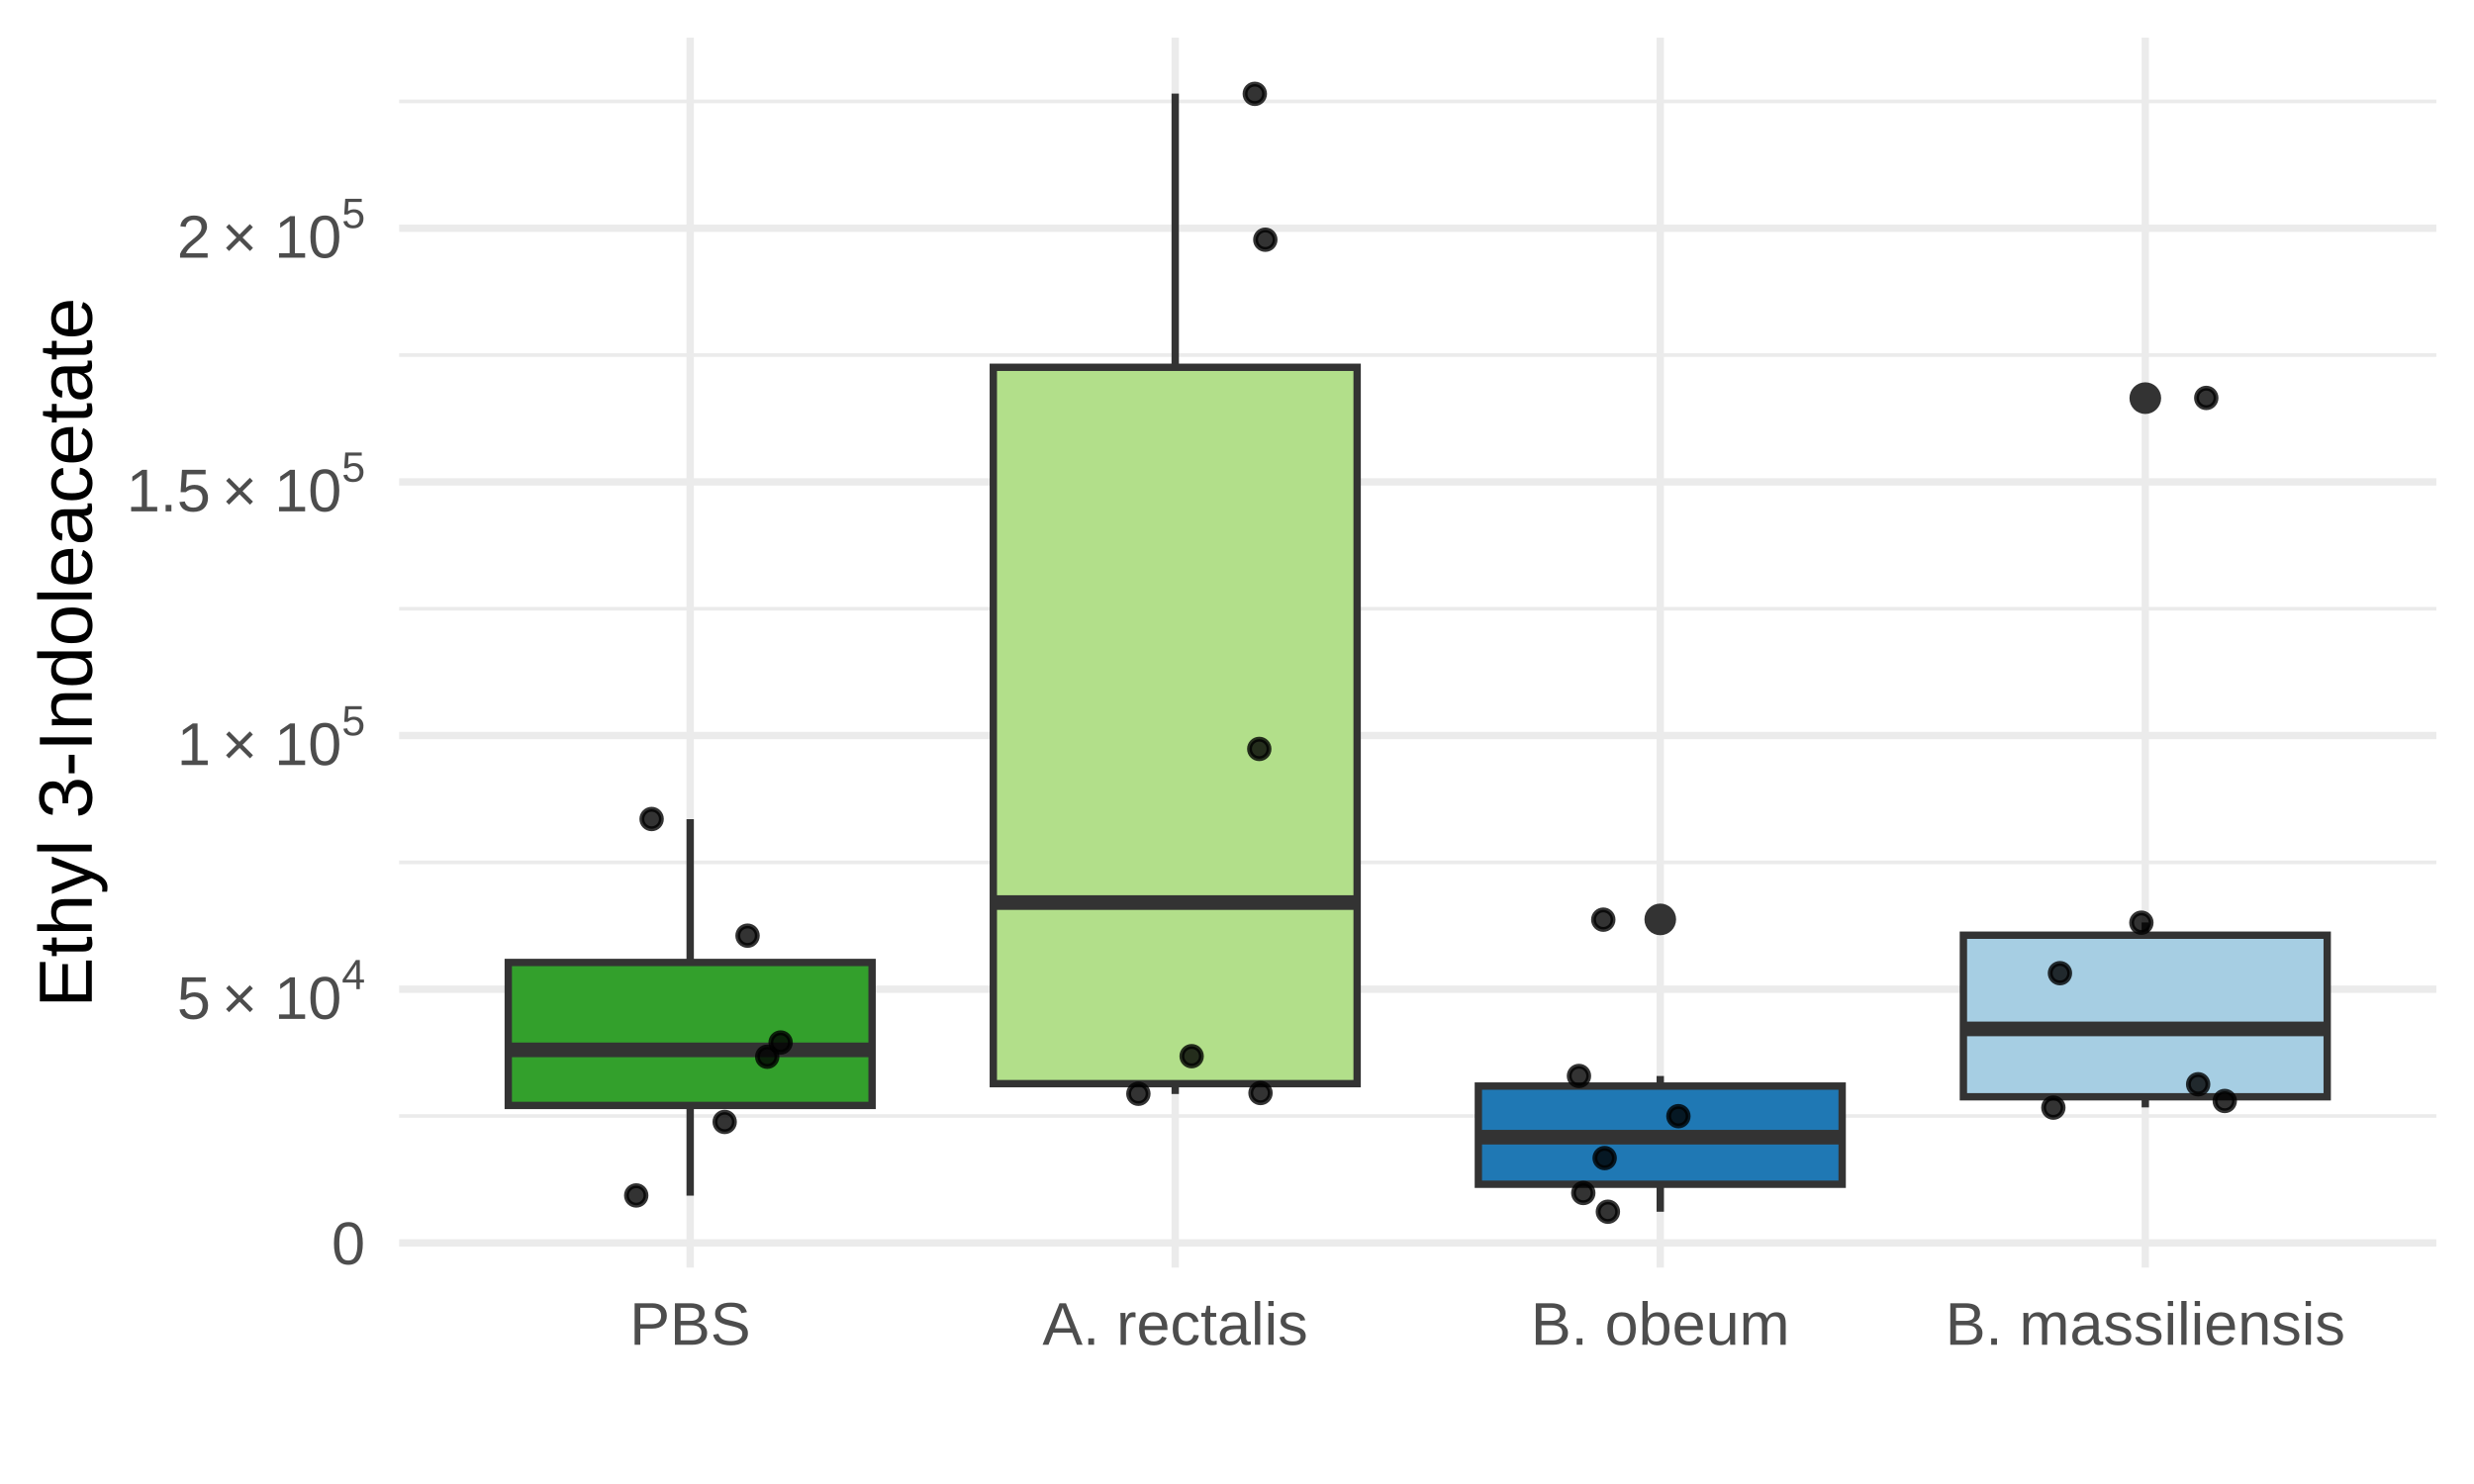
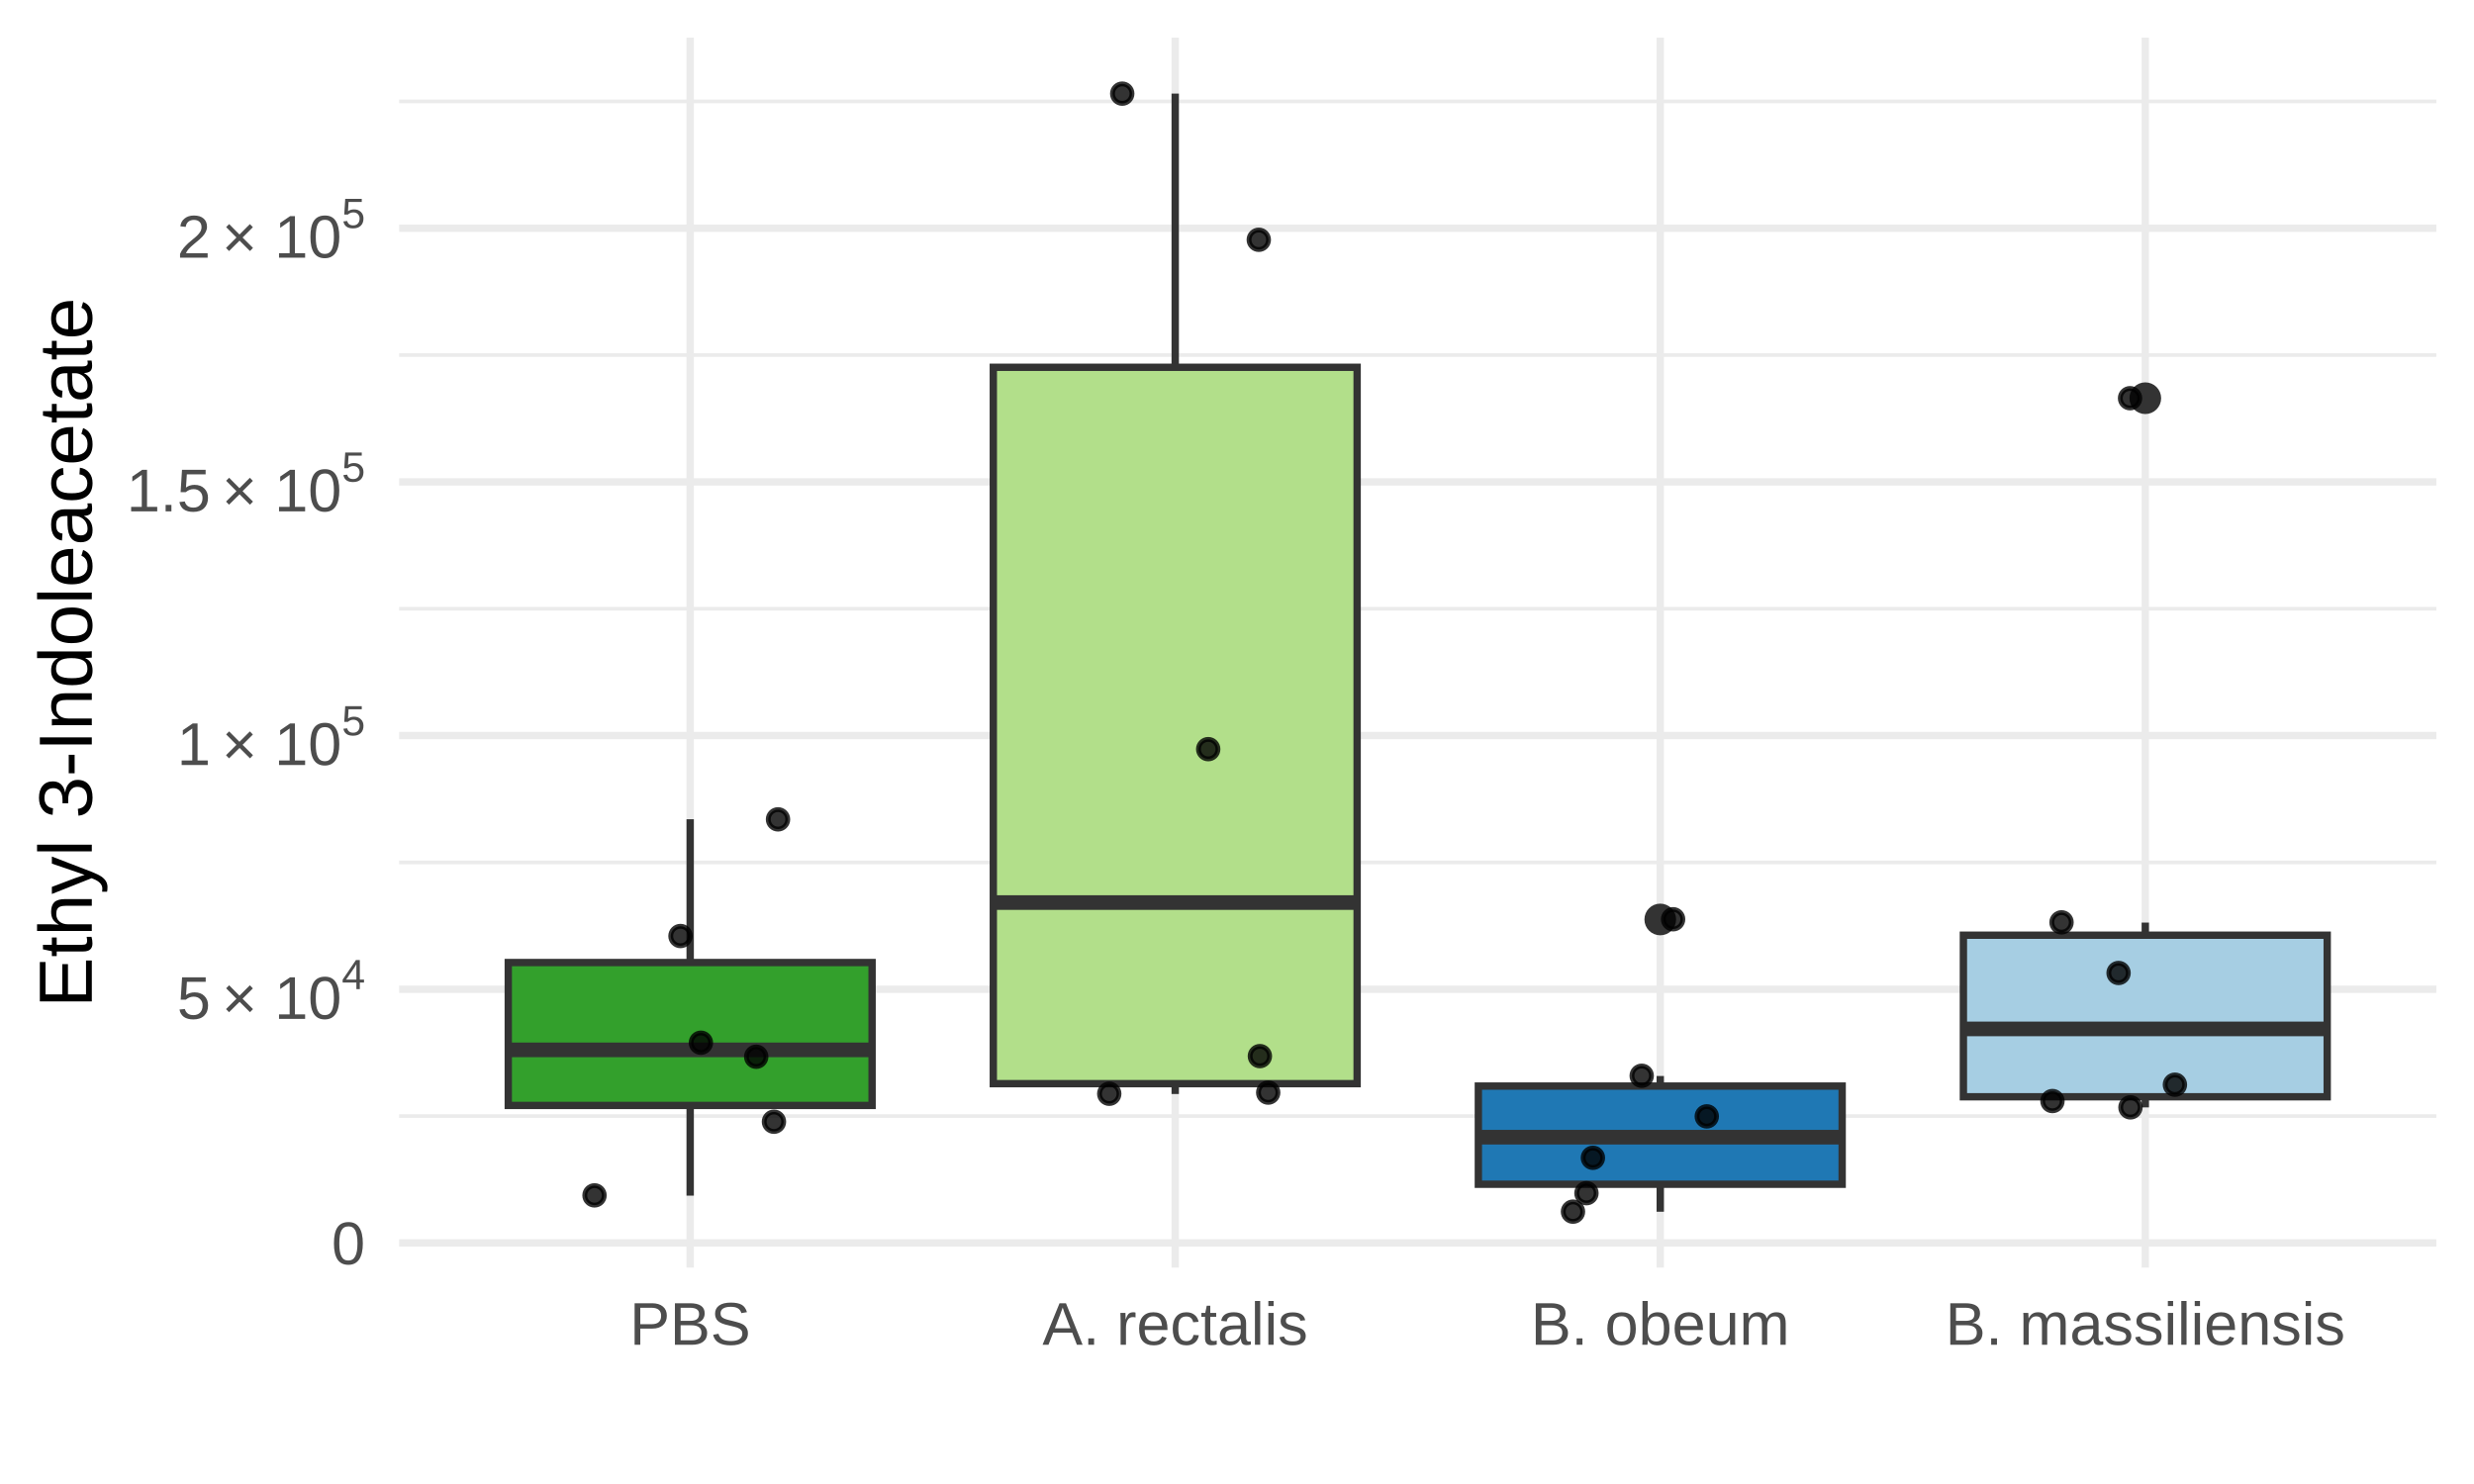
<svg xmlns="http://www.w3.org/2000/svg" class="svglite" width="360.00pt" height="216.00pt" viewBox="0 0 360.00 216.00">
  <defs>
    <style type="text/css">
    .svglite line, .svglite polyline, .svglite polygon, .svglite path, .svglite rect, .svglite circle {
      fill: none;
      stroke: #000000;
      stroke-linecap: round;
      stroke-linejoin: round;
      stroke-miterlimit: 10.00;
    }
    .svglite text {
      white-space: pre;
    }
  </style>
  </defs>
  <rect width="100%" height="100%" style="stroke: none; fill: none;" />
  <defs>
    <clipPath id="cpMC4wMHwzNjAuMDB8MC4wMHwyMTYuMDA=">
      <rect x="0.00" y="0.00" width="360.00" height="216.00" />
    </clipPath>
  </defs>
  <g clip-path="url(#cpMC4wMHwzNjAuMDB8MC4wMHwyMTYuMDA=)">
</g>
  <defs>
    <clipPath id="cpNTguMDh8MzU0LjUyfDUuNDh8MTg0LjUw">
      <rect x="58.08" y="5.48" width="296.44" height="179.02" />
    </clipPath>
  </defs>
  <g clip-path="url(#cpNTguMDh8MzU0LjUyfDUuNDh8MTg0LjUw)">
-     <polyline points="58.08,162.44 354.52,162.44 " style="stroke-width: 0.53; stroke: #EBEBEB; stroke-linecap: butt;" />
-     <polyline points="58.08,125.52 354.52,125.52 " style="stroke-width: 0.53; stroke: #EBEBEB; stroke-linecap: butt;" />
+     <polyline points="58.08,162.45 354.52,162.45 " style="stroke-width: 0.53; stroke: #EBEBEB; stroke-linecap: butt;" />
+     <polyline points="58.08,125.53 354.52,125.53 " style="stroke-width: 0.53; stroke: #EBEBEB; stroke-linecap: butt;" />
    <polyline points="58.08,88.60 354.52,88.60 " style="stroke-width: 0.53; stroke: #EBEBEB; stroke-linecap: butt;" />
    <polyline points="58.08,51.68 354.52,51.68 " style="stroke-width: 0.53; stroke: #EBEBEB; stroke-linecap: butt;" />
    <polyline points="58.08,14.76 354.52,14.76 " style="stroke-width: 0.53; stroke: #EBEBEB; stroke-linecap: butt;" />
    <polyline points="58.08,180.91 354.52,180.91 " style="stroke-width: 1.07; stroke: #EBEBEB; stroke-linecap: butt;" />
-     <polyline points="58.08,143.98 354.52,143.98 " style="stroke-width: 1.07; stroke: #EBEBEB; stroke-linecap: butt;" />
+     <polyline points="58.08,143.99 354.52,143.99 " style="stroke-width: 1.07; stroke: #EBEBEB; stroke-linecap: butt;" />
    <polyline points="58.08,107.06 354.52,107.06 " style="stroke-width: 1.07; stroke: #EBEBEB; stroke-linecap: butt;" />
    <polyline points="58.08,70.14 354.52,70.14 " style="stroke-width: 1.07; stroke: #EBEBEB; stroke-linecap: butt;" />
    <polyline points="58.08,33.22 354.52,33.22 " style="stroke-width: 1.07; stroke: #EBEBEB; stroke-linecap: butt;" />
    <polyline points="100.43,184.50 100.43,5.48 " style="stroke-width: 1.07; stroke: #EBEBEB; stroke-linecap: butt;" />
    <polyline points="171.01,184.50 171.01,5.48 " style="stroke-width: 1.07; stroke: #EBEBEB; stroke-linecap: butt;" />
    <polyline points="241.59,184.50 241.59,5.48 " style="stroke-width: 1.07; stroke: #EBEBEB; stroke-linecap: butt;" />
    <polyline points="312.17,184.50 312.17,5.48 " style="stroke-width: 1.07; stroke: #EBEBEB; stroke-linecap: butt;" />
-     <line x1="100.43" y1="140.09" x2="100.43" y2="119.23" style="stroke-width: 1.07; stroke: #333333; stroke-linecap: butt;" />
+     <line x1="100.43" y1="140.10" x2="100.43" y2="119.24" style="stroke-width: 1.07; stroke: #333333; stroke-linecap: butt;" />
    <line x1="100.43" y1="160.90" x2="100.43" y2="174.03" style="stroke-width: 1.07; stroke: #333333; stroke-linecap: butt;" />
-     <polygon points="73.96,140.09 73.96,160.90 126.90,160.90 126.90,140.09 73.96,140.09 " style="stroke-width: 1.07; stroke: #333333; stroke-linecap: butt; stroke-linejoin: miter; fill: #33A02C;" />
+     <polygon points="73.96,140.10 73.96,160.90 126.90,160.90 126.90,140.10 73.96,140.10 " style="stroke-width: 1.07; stroke: #333333; stroke-linecap: butt; stroke-linejoin: miter; fill: #33A02C;" />
    <line x1="73.96" y1="152.81" x2="126.90" y2="152.81" style="stroke-width: 2.13; stroke: #333333; stroke-linecap: butt; stroke-linejoin: miter;" />
    <line x1="171.01" y1="53.46" x2="171.01" y2="13.62" style="stroke-width: 1.07; stroke: #333333; stroke-linecap: butt;" />
    <line x1="171.01" y1="157.73" x2="171.01" y2="159.24" style="stroke-width: 1.07; stroke: #333333; stroke-linecap: butt;" />
    <polygon points="144.54,53.46 144.54,157.73 197.48,157.73 197.48,53.46 144.54,53.46 " style="stroke-width: 1.07; stroke: #333333; stroke-linecap: butt; stroke-linejoin: miter; fill: #B2DF8A;" />
    <line x1="144.54" y1="131.37" x2="197.48" y2="131.37" style="stroke-width: 2.13; stroke: #333333; stroke-linecap: butt; stroke-linejoin: miter;" />
-     <circle cx="241.59" cy="133.82" r="1.95" style="stroke-width: 0.71; stroke: #333333; fill: #333333;" />
+     <circle cx="241.59" cy="133.83" r="1.95" style="stroke-width: 0.71; stroke: #333333; fill: #333333;" />
    <line x1="241.59" y1="158.08" x2="241.59" y2="156.61" style="stroke-width: 1.07; stroke: #333333; stroke-linecap: butt;" />
    <line x1="241.59" y1="172.37" x2="241.59" y2="176.37" style="stroke-width: 1.07; stroke: #333333; stroke-linecap: butt;" />
    <polygon points="215.12,158.08 215.12,172.37 268.06,172.37 268.06,158.08 215.12,158.08 " style="stroke-width: 1.07; stroke: #333333; stroke-linecap: butt; stroke-linejoin: miter; fill: #1F78B4;" />
    <line x1="215.12" y1="165.52" x2="268.06" y2="165.52" style="stroke-width: 2.13; stroke: #333333; stroke-linecap: butt; stroke-linejoin: miter;" />
-     <circle cx="312.17" cy="57.95" r="1.95" style="stroke-width: 0.71; stroke: #333333; fill: #333333;" />
-     <line x1="312.17" y1="136.12" x2="312.17" y2="134.27" style="stroke-width: 1.07; stroke: #333333; stroke-linecap: butt;" />
+     <circle cx="312.17" cy="57.96" r="1.95" style="stroke-width: 0.71; stroke: #333333; fill: #333333;" />
+     <line x1="312.17" y1="136.12" x2="312.17" y2="134.28" style="stroke-width: 1.07; stroke: #333333; stroke-linecap: butt;" />
    <line x1="312.17" y1="159.64" x2="312.17" y2="161.18" style="stroke-width: 1.07; stroke: #333333; stroke-linecap: butt;" />
    <polygon points="285.70,136.12 285.70,159.64 338.64,159.64 338.64,136.12 285.70,136.12 " style="stroke-width: 1.07; stroke: #333333; stroke-linecap: butt; stroke-linejoin: miter; fill: #A6CEE3;" />
    <line x1="285.70" y1="149.76" x2="338.64" y2="149.76" style="stroke-width: 2.13; stroke: #333333; stroke-linecap: butt; stroke-linejoin: miter;" />
-     <circle cx="233.97" cy="176.37" r="1.42" style="stroke-width: 0.71; stroke: #000000; stroke-opacity: 0.80; fill: #000000; fill-opacity: 0.80;" />
-     <circle cx="244.23" cy="162.46" r="1.42" style="stroke-width: 0.71; stroke: #000000; stroke-opacity: 0.80; fill: #000000; fill-opacity: 0.80;" />
-     <circle cx="319.86" cy="157.82" r="1.42" style="stroke-width: 0.71; stroke: #000000; stroke-opacity: 0.80; fill: #000000; fill-opacity: 0.80;" />
-     <circle cx="184.12" cy="34.89" r="1.42" style="stroke-width: 0.71; stroke: #000000; stroke-opacity: 0.80; fill: #000000; fill-opacity: 0.80;" />
-     <circle cx="183.24" cy="109.01" r="1.42" style="stroke-width: 0.71; stroke: #000000; stroke-opacity: 0.80; fill: #000000; fill-opacity: 0.80;" />
-     <circle cx="105.45" cy="163.30" r="1.42" style="stroke-width: 0.71; stroke: #000000; stroke-opacity: 0.80; fill: #000000; fill-opacity: 0.80;" />
-     <circle cx="92.58" cy="174.00" r="1.42" style="stroke-width: 0.71; stroke: #000000; stroke-opacity: 0.80; fill: #000000; fill-opacity: 0.80;" />
-     <circle cx="323.73" cy="160.25" r="1.42" style="stroke-width: 0.71; stroke: #000000; stroke-opacity: 0.80; fill: #000000; fill-opacity: 0.80;" />
-     <circle cx="230.39" cy="173.64" r="1.42" style="stroke-width: 0.71; stroke: #000000; stroke-opacity: 0.80; fill: #000000; fill-opacity: 0.80;" />
-     <circle cx="233.30" cy="133.86" r="1.42" style="stroke-width: 0.71; stroke: #000000; stroke-opacity: 0.80; fill: #000000; fill-opacity: 0.80;" />
-     <circle cx="321.04" cy="57.92" r="1.42" style="stroke-width: 0.71; stroke: #000000; stroke-opacity: 0.80; fill: #000000; fill-opacity: 0.80;" />
-     <circle cx="165.65" cy="159.20" r="1.42" style="stroke-width: 0.71; stroke: #000000; stroke-opacity: 0.80; fill: #000000; fill-opacity: 0.80;" />
-     <circle cx="182.59" cy="13.66" r="1.42" style="stroke-width: 0.71; stroke: #000000; stroke-opacity: 0.80; fill: #000000; fill-opacity: 0.80;" />
-     <circle cx="94.82" cy="119.21" r="1.42" style="stroke-width: 0.71; stroke: #000000; stroke-opacity: 0.80; fill: #000000; fill-opacity: 0.80;" />
-     <circle cx="111.64" cy="153.81" r="1.42" style="stroke-width: 0.71; stroke: #000000; stroke-opacity: 0.80; fill: #000000; fill-opacity: 0.80;" />
-     <circle cx="311.60" cy="134.30" r="1.42" style="stroke-width: 0.71; stroke: #000000; stroke-opacity: 0.80; fill: #000000; fill-opacity: 0.80;" />
-     <circle cx="233.50" cy="168.56" r="1.42" style="stroke-width: 0.71; stroke: #000000; stroke-opacity: 0.80; fill: #000000; fill-opacity: 0.80;" />
-     <circle cx="229.76" cy="156.61" r="1.42" style="stroke-width: 0.71; stroke: #000000; stroke-opacity: 0.80; fill: #000000; fill-opacity: 0.80;" />
-     <circle cx="299.75" cy="141.65" r="1.42" style="stroke-width: 0.71; stroke: #000000; stroke-opacity: 0.80; fill: #000000; fill-opacity: 0.80;" />
-     <circle cx="183.42" cy="159.09" r="1.42" style="stroke-width: 0.71; stroke: #000000; stroke-opacity: 0.80; fill: #000000; fill-opacity: 0.80;" />
-     <circle cx="173.40" cy="153.73" r="1.42" style="stroke-width: 0.71; stroke: #000000; stroke-opacity: 0.80; fill: #000000; fill-opacity: 0.80;" />
-     <circle cx="108.78" cy="136.19" r="1.42" style="stroke-width: 0.71; stroke: #000000; stroke-opacity: 0.80; fill: #000000; fill-opacity: 0.80;" />
-     <circle cx="113.59" cy="151.74" r="1.42" style="stroke-width: 0.71; stroke: #000000; stroke-opacity: 0.80; fill: #000000; fill-opacity: 0.80;" />
-     <circle cx="298.79" cy="161.22" r="1.42" style="stroke-width: 0.71; stroke: #000000; stroke-opacity: 0.80; fill: #000000; fill-opacity: 0.80;" />
+     <circle cx="228.89" cy="176.36" r="1.42" style="stroke-width: 0.71; stroke: #000000; stroke-opacity: 0.80; fill: #000000; fill-opacity: 0.80;" />
+     <circle cx="248.36" cy="162.49" r="1.42" style="stroke-width: 0.71; stroke: #000000; stroke-opacity: 0.80; fill: #000000; fill-opacity: 0.80;" />
+     <circle cx="316.48" cy="157.88" r="1.42" style="stroke-width: 0.71; stroke: #000000; stroke-opacity: 0.80; fill: #000000; fill-opacity: 0.80;" />
+     <circle cx="183.17" cy="34.90" r="1.42" style="stroke-width: 0.71; stroke: #000000; stroke-opacity: 0.80; fill: #000000; fill-opacity: 0.80;" />
+     <circle cx="175.81" cy="109.04" r="1.42" style="stroke-width: 0.71; stroke: #000000; stroke-opacity: 0.80; fill: #000000; fill-opacity: 0.80;" />
+     <circle cx="112.62" cy="163.27" r="1.42" style="stroke-width: 0.71; stroke: #000000; stroke-opacity: 0.80; fill: #000000; fill-opacity: 0.80;" />
+     <circle cx="86.51" cy="173.99" r="1.42" style="stroke-width: 0.71; stroke: #000000; stroke-opacity: 0.80; fill: #000000; fill-opacity: 0.80;" />
+     <circle cx="298.66" cy="160.26" r="1.42" style="stroke-width: 0.71; stroke: #000000; stroke-opacity: 0.80; fill: #000000; fill-opacity: 0.80;" />
+     <circle cx="230.85" cy="173.67" r="1.42" style="stroke-width: 0.71; stroke: #000000; stroke-opacity: 0.80; fill: #000000; fill-opacity: 0.80;" />
+     <circle cx="243.46" cy="133.80" r="1.42" style="stroke-width: 0.71; stroke: #000000; stroke-opacity: 0.80; fill: #000000; fill-opacity: 0.80;" />
+     <circle cx="309.95" cy="57.96" r="1.42" style="stroke-width: 0.71; stroke: #000000; stroke-opacity: 0.80; fill: #000000; fill-opacity: 0.80;" />
+     <circle cx="161.41" cy="159.20" r="1.42" style="stroke-width: 0.71; stroke: #000000; stroke-opacity: 0.80; fill: #000000; fill-opacity: 0.80;" />
+     <circle cx="163.30" cy="13.63" r="1.42" style="stroke-width: 0.71; stroke: #000000; stroke-opacity: 0.80; fill: #000000; fill-opacity: 0.80;" />
+     <circle cx="113.21" cy="119.26" r="1.42" style="stroke-width: 0.71; stroke: #000000; stroke-opacity: 0.80; fill: #000000; fill-opacity: 0.80;" />
+     <circle cx="110.04" cy="153.81" r="1.42" style="stroke-width: 0.71; stroke: #000000; stroke-opacity: 0.80; fill: #000000; fill-opacity: 0.80;" />
+     <circle cx="299.98" cy="134.25" r="1.42" style="stroke-width: 0.71; stroke: #000000; stroke-opacity: 0.80; fill: #000000; fill-opacity: 0.80;" />
+     <circle cx="231.79" cy="168.52" r="1.42" style="stroke-width: 0.71; stroke: #000000; stroke-opacity: 0.80; fill: #000000; fill-opacity: 0.80;" />
+     <circle cx="238.89" cy="156.58" r="1.42" style="stroke-width: 0.71; stroke: #000000; stroke-opacity: 0.80; fill: #000000; fill-opacity: 0.80;" />
+     <circle cx="308.28" cy="141.62" r="1.42" style="stroke-width: 0.71; stroke: #000000; stroke-opacity: 0.80; fill: #000000; fill-opacity: 0.80;" />
+     <circle cx="184.54" cy="159.03" r="1.42" style="stroke-width: 0.71; stroke: #000000; stroke-opacity: 0.80; fill: #000000; fill-opacity: 0.80;" />
+     <circle cx="183.33" cy="153.72" r="1.42" style="stroke-width: 0.71; stroke: #000000; stroke-opacity: 0.80; fill: #000000; fill-opacity: 0.80;" />
+     <circle cx="99.02" cy="136.24" r="1.42" style="stroke-width: 0.71; stroke: #000000; stroke-opacity: 0.80; fill: #000000; fill-opacity: 0.80;" />
+     <circle cx="101.99" cy="151.77" r="1.42" style="stroke-width: 0.71; stroke: #000000; stroke-opacity: 0.80; fill: #000000; fill-opacity: 0.80;" />
+     <circle cx="310.01" cy="161.18" r="1.42" style="stroke-width: 0.71; stroke: #000000; stroke-opacity: 0.80; fill: #000000; fill-opacity: 0.80;" />
  </g>
  <g clip-path="url(#cpMC4wMHwzNjAuMDB8MC4wMHwyMTYuMDA=)">
    <text x="48.25" y="184.02" style="font-size: 8.80px;fill: #4D4D4D; font-family: &quot;Arial&quot;;" textLength="4.90px" lengthAdjust="spacingAndGlyphs">0</text>
    <text x="25.76" y="148.30" style="font-size: 8.80px;fill: #4D4D4D; font-family: &quot;Arial&quot;;" textLength="4.90px" lengthAdjust="spacingAndGlyphs">5</text>
    <text x="32.28" y="148.30" style="font-size: 8.80px;fill: #4D4D4D; font-family: &quot;Arial&quot;;" textLength="6.02px" lengthAdjust="spacingAndGlyphs">×</text>
    <text x="39.93" y="148.30" style="font-size: 8.80px;fill: #4D4D4D; font-family: &quot;Arial&quot;;" textLength="9.79px" lengthAdjust="spacingAndGlyphs">10</text>
    <text x="49.72" y="143.97" style="font-size: 6.16px;fill: #4D4D4D; font-family: &quot;Arial&quot;;" textLength="3.43px" lengthAdjust="spacingAndGlyphs">4</text>
    <text x="25.76" y="111.35" style="font-size: 8.80px;fill: #4D4D4D; font-family: &quot;Arial&quot;;" textLength="4.90px" lengthAdjust="spacingAndGlyphs">1</text>
    <text x="32.28" y="111.35" style="font-size: 8.80px;fill: #4D4D4D; font-family: &quot;Arial&quot;;" textLength="6.02px" lengthAdjust="spacingAndGlyphs">×</text>
    <text x="39.93" y="111.35" style="font-size: 8.80px;fill: #4D4D4D; font-family: &quot;Arial&quot;;" textLength="9.79px" lengthAdjust="spacingAndGlyphs">10</text>
    <text x="49.72" y="107.02" style="font-size: 6.16px;fill: #4D4D4D; font-family: &quot;Arial&quot;;" textLength="3.43px" lengthAdjust="spacingAndGlyphs">5</text>
    <text x="18.41" y="74.43" style="font-size: 8.80px;fill: #4D4D4D; font-family: &quot;Arial&quot;;" textLength="12.24px" lengthAdjust="spacingAndGlyphs">1.5</text>
    <text x="32.28" y="74.43" style="font-size: 8.80px;fill: #4D4D4D; font-family: &quot;Arial&quot;;" textLength="6.02px" lengthAdjust="spacingAndGlyphs">×</text>
    <text x="39.93" y="74.43" style="font-size: 8.80px;fill: #4D4D4D; font-family: &quot;Arial&quot;;" textLength="9.79px" lengthAdjust="spacingAndGlyphs">10</text>
    <text x="49.72" y="70.10" style="font-size: 6.16px;fill: #4D4D4D; font-family: &quot;Arial&quot;;" textLength="3.43px" lengthAdjust="spacingAndGlyphs">5</text>
    <text x="25.76" y="37.51" style="font-size: 8.80px;fill: #4D4D4D; font-family: &quot;Arial&quot;;" textLength="4.90px" lengthAdjust="spacingAndGlyphs">2</text>
    <text x="32.28" y="37.51" style="font-size: 8.80px;fill: #4D4D4D; font-family: &quot;Arial&quot;;" textLength="6.02px" lengthAdjust="spacingAndGlyphs">×</text>
    <text x="39.93" y="37.51" style="font-size: 8.80px;fill: #4D4D4D; font-family: &quot;Arial&quot;;" textLength="9.79px" lengthAdjust="spacingAndGlyphs">10</text>
-     <text x="49.72" y="33.17" style="font-size: 6.16px;fill: #4D4D4D; font-family: &quot;Arial&quot;;" textLength="3.43px" lengthAdjust="spacingAndGlyphs">5</text>
+     <text x="49.72" y="33.18" style="font-size: 6.16px;fill: #4D4D4D; font-family: &quot;Arial&quot;;" textLength="3.43px" lengthAdjust="spacingAndGlyphs">5</text>
    <text x="100.43" y="195.74" text-anchor="middle" style="font-size: 8.80px;fill: #4D4D4D; font-family: &quot;Arial&quot;;" textLength="17.60px" lengthAdjust="spacingAndGlyphs">PBS</text>
    <text x="171.01" y="195.74" text-anchor="middle" style="font-size: 8.80px;fill: #4D4D4D; font-family: &quot;Arial&quot;;" textLength="38.64px" lengthAdjust="spacingAndGlyphs">A. rectalis</text>
    <text x="241.59" y="195.74" text-anchor="middle" style="font-size: 8.80px;fill: #4D4D4D; font-family: &quot;Arial&quot;;" textLength="37.68px" lengthAdjust="spacingAndGlyphs">B. obeum</text>
    <text x="312.17" y="195.74" text-anchor="middle" style="font-size: 8.80px;fill: #4D4D4D; font-family: &quot;Arial&quot;;" textLength="58.18px" lengthAdjust="spacingAndGlyphs">B. massiliensis</text>
    <text transform="translate(13.36,94.99) rotate(-90)" text-anchor="middle" style="font-size: 11.00px; font-family: &quot;Arial&quot;;" textLength="103.38px" lengthAdjust="spacingAndGlyphs">Ethyl 3-Indoleacetate</text>
  </g>
</svg>
